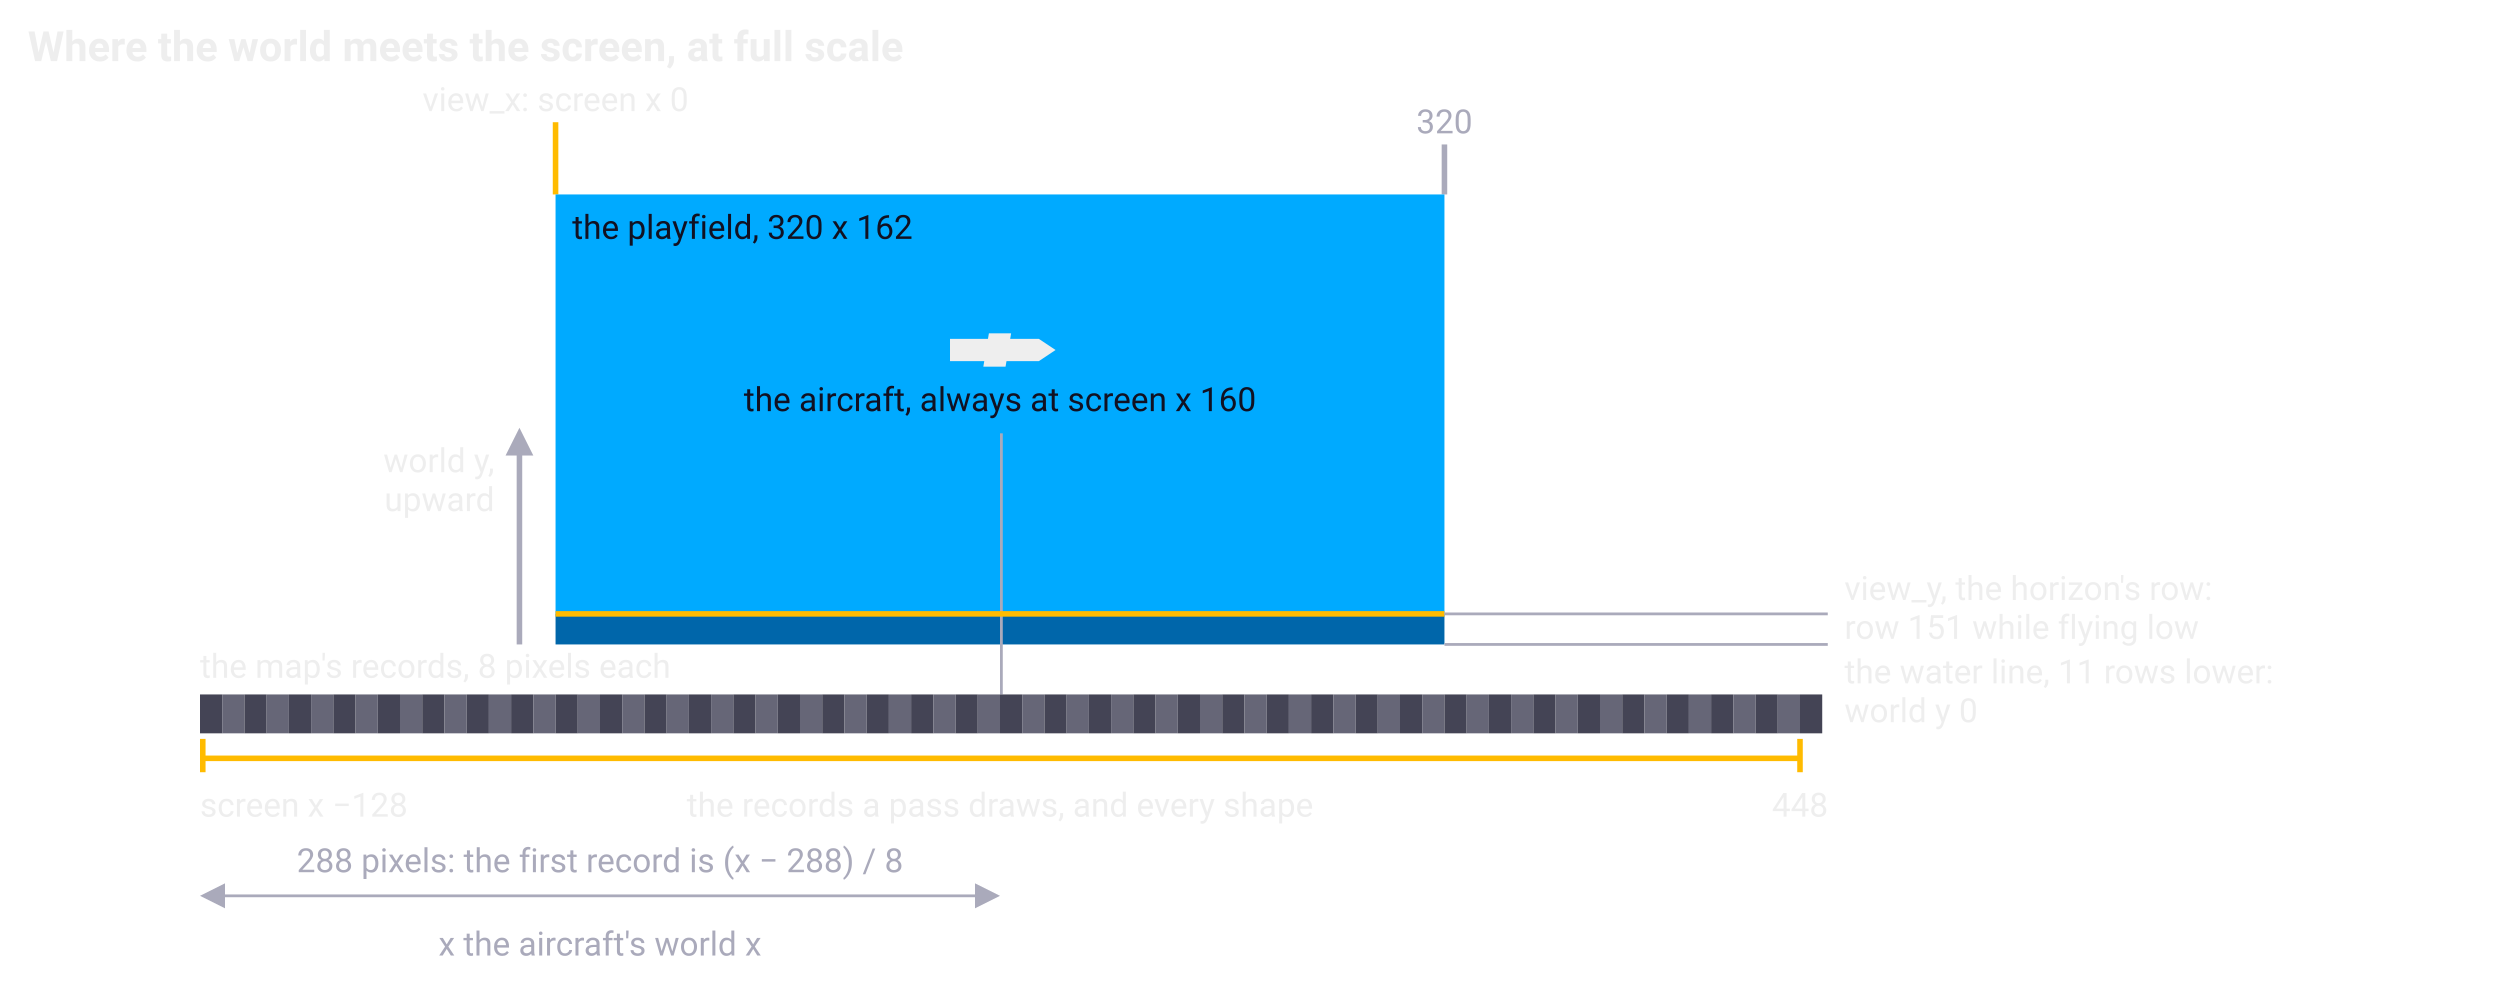
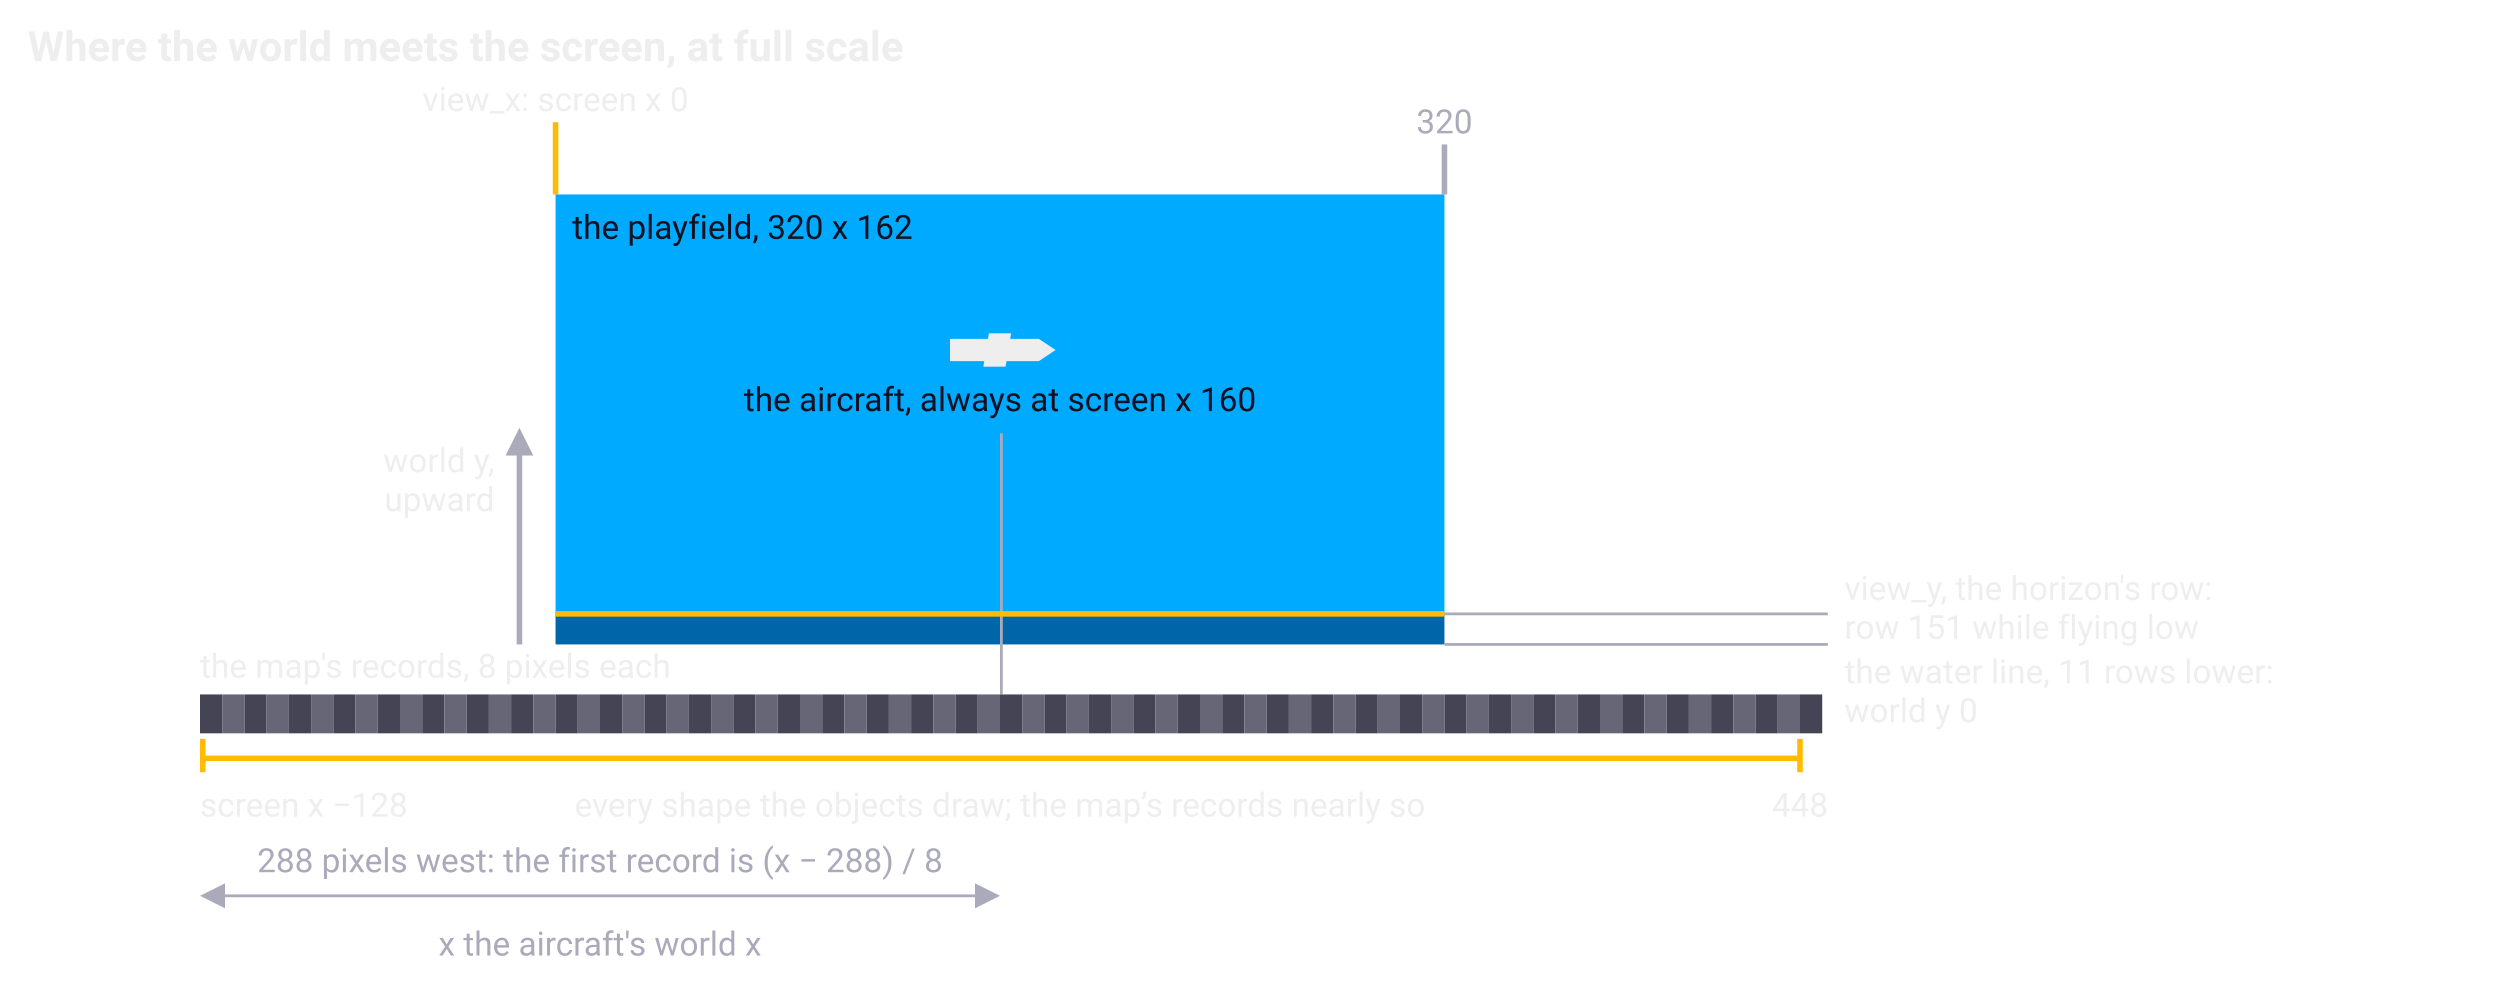
<svg xmlns="http://www.w3.org/2000/svg" viewBox="0 0 900 360" width="900" height="360" role="img" aria-labelledby="title desc">
  <style>
    /* The book's colours (stylesheets/book.css) and the game's, each an entry of one of its palettes. */
    .sky    { fill: #00AAFF; /* wingspalette 1 */ }
    .sea    { fill: #0066AA; /* ocean.palette 10 */ }
    .cellA  { fill: #666677; /* wingspalette 27 */ }
    .cellB  { fill: #444455; /* wingspalette 26 */ }
    .gold   { fill: #FFBB00; /* wingstitle 25 */ }
    .rule   { fill: #AAAABB; /* wingspalette 29 */ }
    .plane  { fill: #EEEEEE; /* wingstitle 31 */ }
    .ink    { fill: #111122; /* wingspalette 6 */ }
    .light  { fill: #EEEEEE; /* wingstitle 31 */ }
    .muted  { fill: #AAAABB; /* wingspalette 29 */ }
    text { font-family: system-ui, -apple-system, "Segoe UI", Roboto, Arial, sans-serif; font-size: 14px; }
    .mono  { font-family: ui-monospace, Menlo, Consolas, "Liberation Mono", monospace; font-size: 13px; font-weight: 700; }
    .label { font-size: 15px; font-weight: 700; }
    .small { font-size: 12px; }
  </style>
  <text class="light label" x="10" y="22">Where the world meets the screen, at full scale</text>
  <rect class="gold" x="199" y="44" width="2" height="26" />
  <text class="light small" x="200" y="40" text-anchor="middle">view_x: screen x 0</text>
  <rect class="rule" x="519" y="52" width="2" height="18" />
  <text class="muted small" x="520" y="48" text-anchor="middle">320</text>
  <rect class="sky" x="200" y="70" width="320" height="151" />
  <rect class="sea" x="200" y="221" width="320" height="11" />
  <text class="ink small" x="206" y="86">the playfield, 320 x 162</text>
  <rect class="rule" x="360" y="156" width="1" height="94" />
  <path class="plane" d="M342 122 L374 122 L380 126 L374 130 L342 130 Z" />
  <path class="plane" d="M356 120 L364 120 L362 132 L354 132 Z" />
  <text class="ink small" x="360" y="148" text-anchor="middle">the aircraft, always at screen x 160</text>
  <rect class="gold" x="200" y="220" width="320" height="2" />
  <rect class="rule" x="520" y="220.5" width="138" height="1" />
  <text class="light small" x="664" y="216">view_y, the horizon's row:</text>
  <text class="light small" x="664" y="230">row 151 while flying low</text>
  <rect class="rule" x="520" y="231.5" width="138" height="1" />
  <text class="light small" x="664" y="246">the water line, 11 rows lower:</text>
  <text class="light small" x="664" y="260">world y 0</text>
  <rect class="rule" x="186" y="162" width="2" height="70" />
  <path class="rule" d="M187 154 L182 164 L192 164 Z" />
  <text class="light small" x="178" y="170" text-anchor="end">world y,</text>
  <text class="light small" x="178" y="184" text-anchor="end">upward</text>
  <rect class="cellB" x="72" y="250" width="8" height="14" />
  <rect class="cellA" x="80" y="250" width="8" height="14" />
  <rect class="cellB" x="88" y="250" width="8" height="14" />
  <rect class="cellA" x="96" y="250" width="8" height="14" />
  <rect class="cellB" x="104" y="250" width="8" height="14" />
  <rect class="cellA" x="112" y="250" width="8" height="14" />
  <rect class="cellB" x="120" y="250" width="8" height="14" />
  <rect class="cellA" x="128" y="250" width="8" height="14" />
  <rect class="cellB" x="136" y="250" width="8" height="14" />
  <rect class="cellA" x="144" y="250" width="8" height="14" />
  <rect class="cellB" x="152" y="250" width="8" height="14" />
  <rect class="cellA" x="160" y="250" width="8" height="14" />
  <rect class="cellB" x="168" y="250" width="8" height="14" />
  <rect class="cellA" x="176" y="250" width="8" height="14" />
  <rect class="cellB" x="184" y="250" width="8" height="14" />
  <rect class="cellA" x="192" y="250" width="8" height="14" />
  <rect class="cellB" x="200" y="250" width="8" height="14" />
  <rect class="cellA" x="208" y="250" width="8" height="14" />
  <rect class="cellB" x="216" y="250" width="8" height="14" />
  <rect class="cellA" x="224" y="250" width="8" height="14" />
  <rect class="cellB" x="232" y="250" width="8" height="14" />
  <rect class="cellA" x="240" y="250" width="8" height="14" />
  <rect class="cellB" x="248" y="250" width="8" height="14" />
  <rect class="cellA" x="256" y="250" width="8" height="14" />
  <rect class="cellB" x="264" y="250" width="8" height="14" />
  <rect class="cellA" x="272" y="250" width="8" height="14" />
  <rect class="cellB" x="280" y="250" width="8" height="14" />
  <rect class="cellA" x="288" y="250" width="8" height="14" />
  <rect class="cellB" x="296" y="250" width="8" height="14" />
  <rect class="cellA" x="304" y="250" width="8" height="14" />
  <rect class="cellB" x="312" y="250" width="8" height="14" />
  <rect class="cellA" x="320" y="250" width="8" height="14" />
  <rect class="cellB" x="328" y="250" width="8" height="14" />
  <rect class="cellA" x="336" y="250" width="8" height="14" />
  <rect class="cellB" x="344" y="250" width="8" height="14" />
  <rect class="cellA" x="352" y="250" width="8" height="14" />
  <rect class="cellB" x="360" y="250" width="8" height="14" />
  <rect class="cellA" x="368" y="250" width="8" height="14" />
  <rect class="cellB" x="376" y="250" width="8" height="14" />
  <rect class="cellA" x="384" y="250" width="8" height="14" />
  <rect class="cellB" x="392" y="250" width="8" height="14" />
  <rect class="cellA" x="400" y="250" width="8" height="14" />
  <rect class="cellB" x="408" y="250" width="8" height="14" />
  <rect class="cellA" x="416" y="250" width="8" height="14" />
  <rect class="cellB" x="424" y="250" width="8" height="14" />
  <rect class="cellA" x="432" y="250" width="8" height="14" />
  <rect class="cellB" x="440" y="250" width="8" height="14" />
  <rect class="cellA" x="448" y="250" width="8" height="14" />
  <rect class="cellB" x="456" y="250" width="8" height="14" />
  <rect class="cellA" x="464" y="250" width="8" height="14" />
  <rect class="cellB" x="472" y="250" width="8" height="14" />
  <rect class="cellA" x="480" y="250" width="8" height="14" />
  <rect class="cellB" x="488" y="250" width="8" height="14" />
  <rect class="cellA" x="496" y="250" width="8" height="14" />
  <rect class="cellB" x="504" y="250" width="8" height="14" />
  <rect class="cellA" x="512" y="250" width="8" height="14" />
  <rect class="cellB" x="520" y="250" width="8" height="14" />
  <rect class="cellA" x="528" y="250" width="8" height="14" />
  <rect class="cellB" x="536" y="250" width="8" height="14" />
  <rect class="cellA" x="544" y="250" width="8" height="14" />
  <rect class="cellB" x="552" y="250" width="8" height="14" />
  <rect class="cellA" x="560" y="250" width="8" height="14" />
  <rect class="cellB" x="568" y="250" width="8" height="14" />
  <rect class="cellA" x="576" y="250" width="8" height="14" />
  <rect class="cellB" x="584" y="250" width="8" height="14" />
  <rect class="cellA" x="592" y="250" width="8" height="14" />
  <rect class="cellB" x="600" y="250" width="8" height="14" />
  <rect class="cellA" x="608" y="250" width="8" height="14" />
  <rect class="cellB" x="616" y="250" width="8" height="14" />
  <rect class="cellA" x="624" y="250" width="8" height="14" />
  <rect class="cellB" x="632" y="250" width="8" height="14" />
  <rect class="cellA" x="640" y="250" width="8" height="14" />
  <rect class="cellB" x="648" y="250" width="8" height="14" />
  <text class="light small" x="72" y="244">the map's records, 8 pixels each</text>
  <rect class="gold" x="72" y="272" width="576" height="2" />
  <rect class="gold" x="72" y="266" width="2" height="12" />
  <rect class="gold" x="647" y="266" width="2" height="12" />
  <text class="light small" x="72" y="294">screen x −128</text>
  <text class="light small" x="648" y="294" text-anchor="middle">448</text>
-   <text class="light small" x="360" y="294" text-anchor="middle">the records a pass draws, and every shape</text>
+   <text class="light small" x="360" y="294" text-anchor="middle">every shape the objects draw; the map’s records nearly so</text>
  <rect class="rule" x="80" y="322" width="272" height="1" />
  <path class="rule" d="M72 322.5 L81 318 L81 327 Z" />
  <path class="rule" d="M360 322.5 L351 318 L351 327 Z" />
-   <text class="muted small" x="216" y="314" text-anchor="middle">288 pixels: the first record is (x − 288) / 8</text>
+   <text class="muted small" x="216" y="314" text-anchor="middle">288 pixels west: the first record is (x − 288) / 8</text>
  <text class="muted small" x="216" y="344" text-anchor="middle">x the aircraft's world x</text>
</svg>
